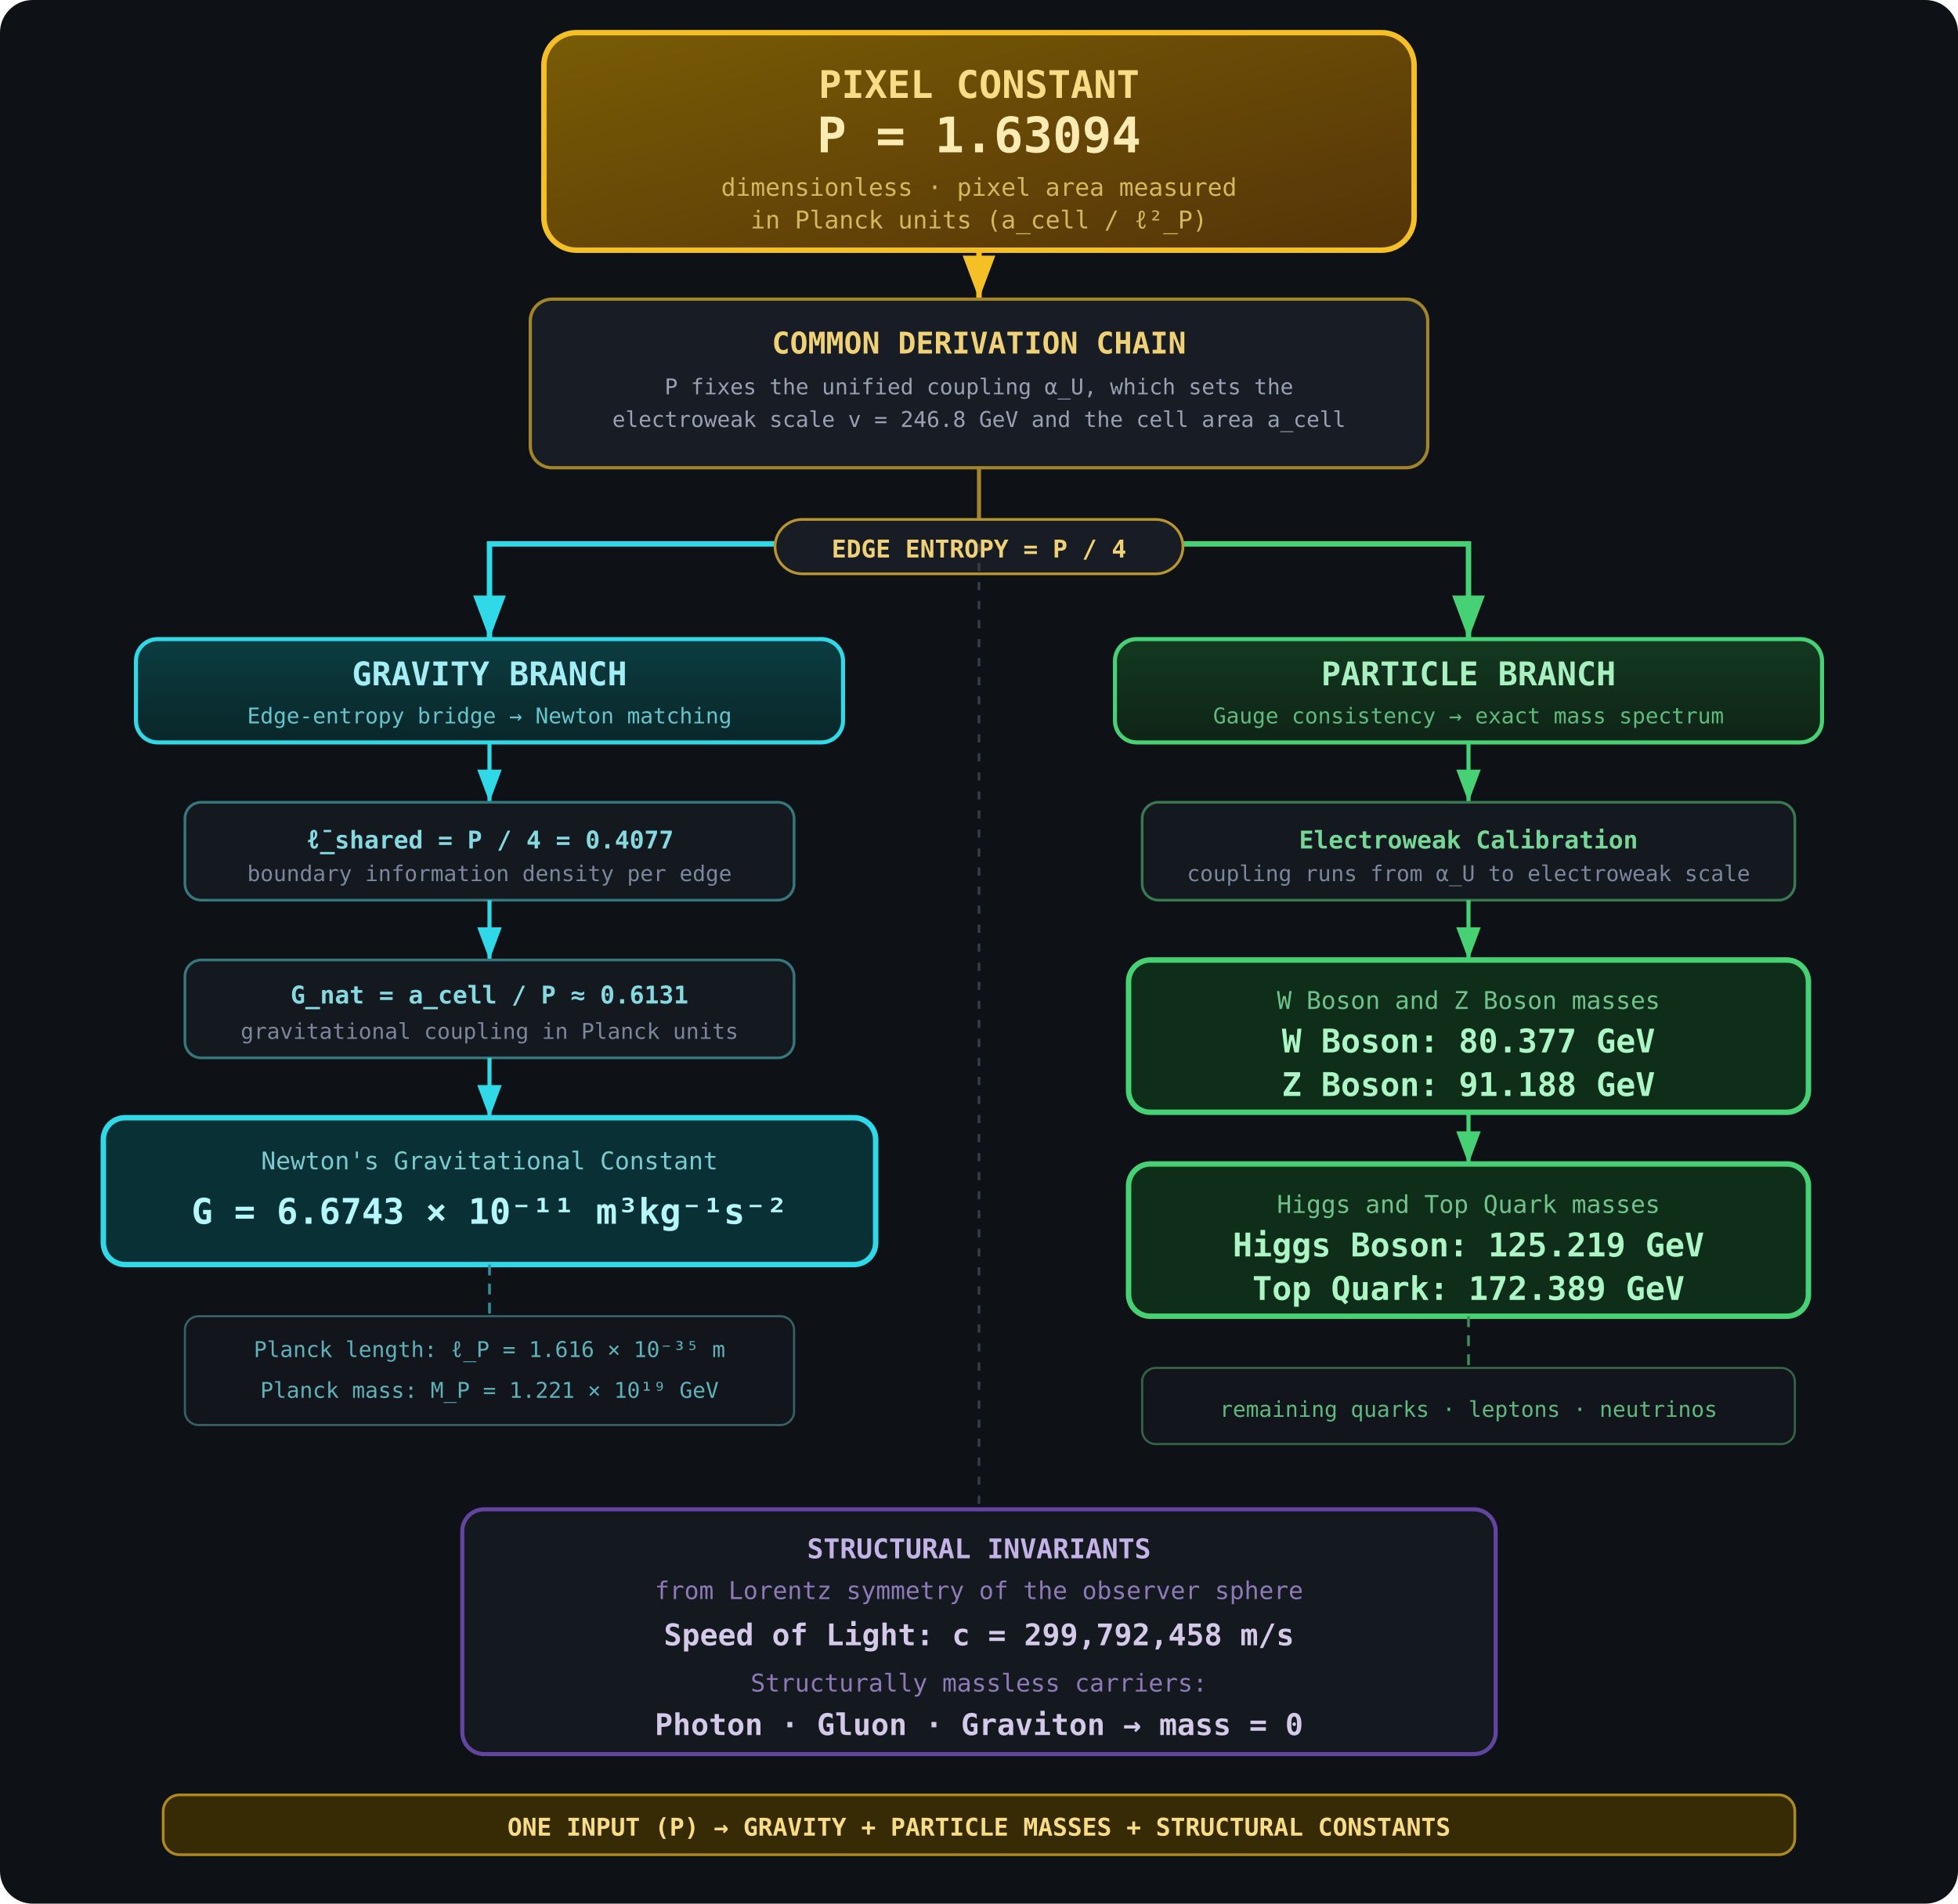
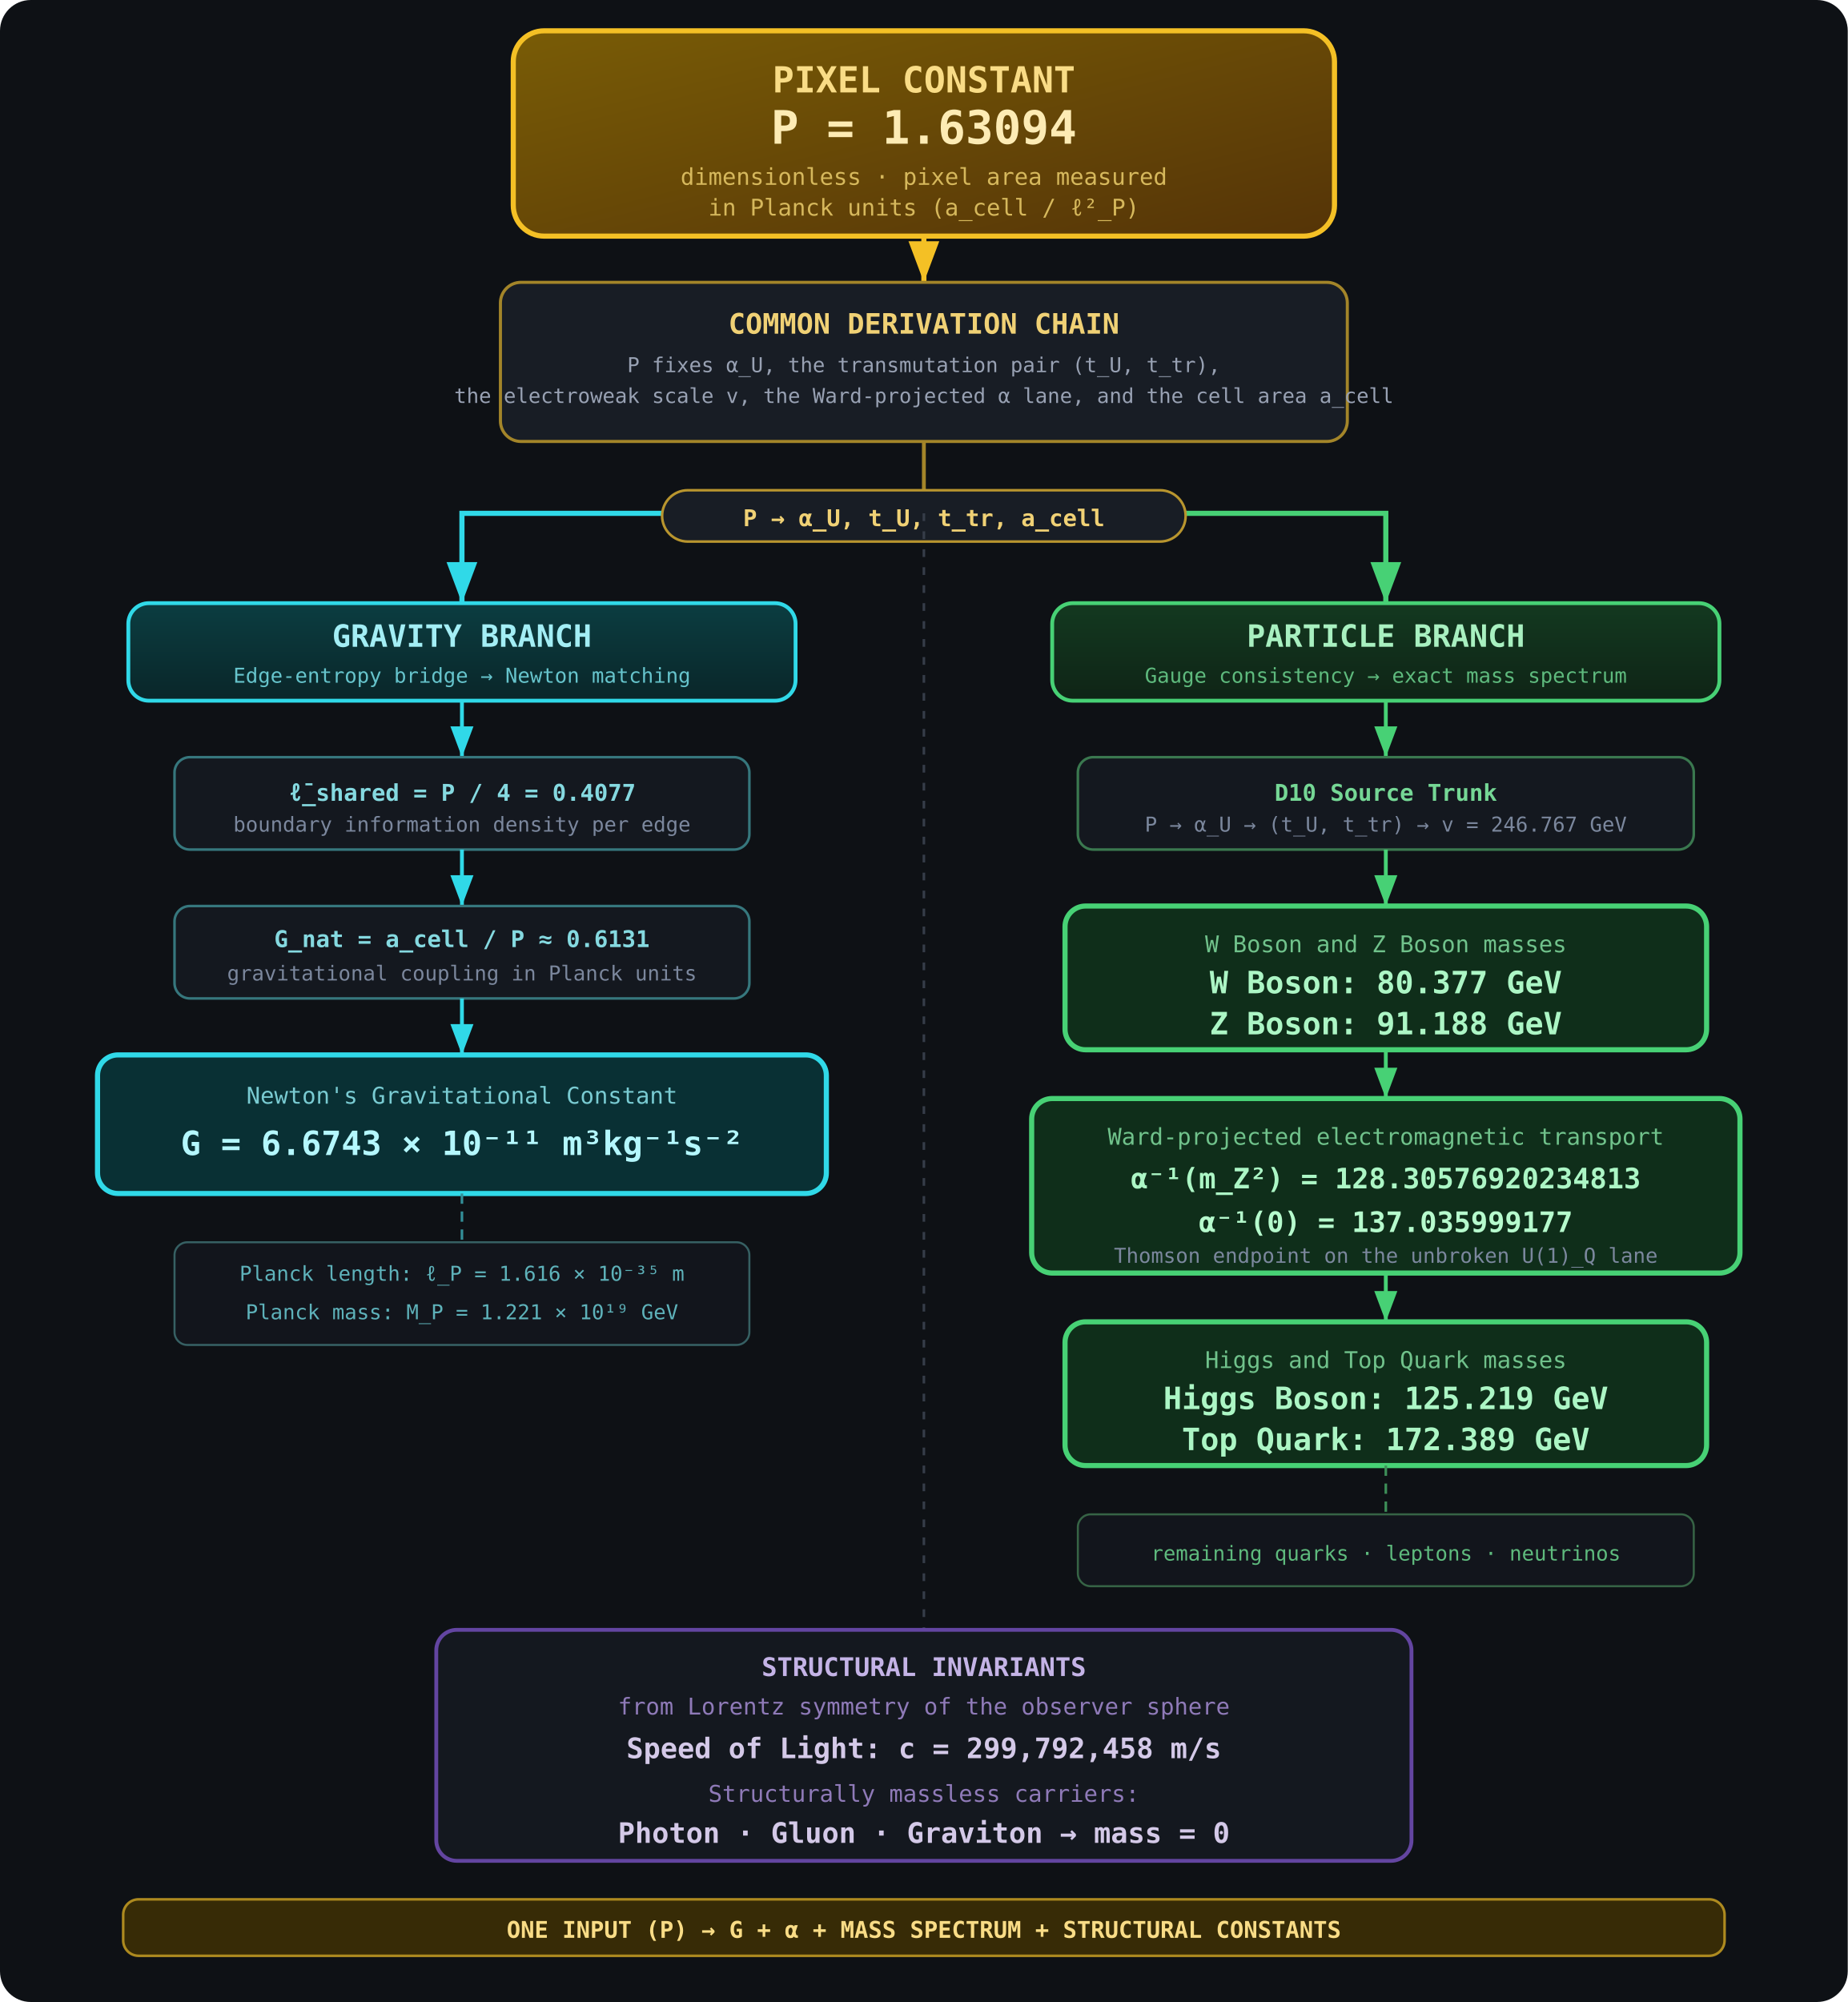
- <svg xmlns="http://www.w3.org/2000/svg" width="720" height="700" viewBox="0 0 720 700" role="img" aria-labelledby="title desc">
+ <svg xmlns="http://www.w3.org/2000/svg" width="720" height="780" viewBox="0 0 720 780" role="img" aria-labelledby="title desc">
  <defs>
    <marker id="uni-arrow" markerWidth="8" markerHeight="6" refX="8" refY="3" orient="auto">
      <path d="M0,0 L8,3 L0,6" fill="hsl(45,90%,55%)" />
    </marker>
    <marker id="uni-arrow-cyan" markerWidth="8" markerHeight="6" refX="8" refY="3" orient="auto">
      <path d="M0,0 L8,3 L0,6" fill="hsl(185,80%,55%)" />
    </marker>
    <marker id="uni-arrow-green" markerWidth="8" markerHeight="6" refX="8" refY="3" orient="auto">
      <path d="M0,0 L8,3 L0,6" fill="hsl(140,60%,55%)" />
    </marker>
    <linearGradient id="uni-root-grad" x1="0" y1="0" x2="1" y2="1">
      <stop offset="0%" stop-color="hsl(45,90%,25%)" />
      <stop offset="100%" stop-color="hsl(35,85%,18%)" />
    </linearGradient>
    <linearGradient id="uni-gravity-grad" x1="0" y1="0" x2="0" y2="1">
      <stop offset="0%" stop-color="hsl(185,70%,15%)" />
      <stop offset="100%" stop-color="hsl(185,60%,10%)" />
    </linearGradient>
    <linearGradient id="uni-particle-grad" x1="0" y1="0" x2="0" y2="1">
      <stop offset="0%" stop-color="hsl(140,50%,15%)" />
      <stop offset="100%" stop-color="hsl(140,40%,10%)" />
    </linearGradient>
  </defs>
-   <rect width="720" height="700" rx="12" fill="hsl(220,20%,7%)" />
+   <rect width="720" height="780" rx="12" fill="hsl(220,20%,7%)" />
  <rect x="200" y="12" width="320" height="80" rx="12" fill="url(#uni-root-grad)" stroke="hsl(45,90%,55%)" stroke-width="2" />
  <text x="360" y="36" text-anchor="middle" font-family="monospace" font-size="14" font-weight="bold" fill="hsl(45,90%,75%)">PIXEL CONSTANT</text>
  <text x="360" y="56" text-anchor="middle" font-family="monospace" font-size="18" font-weight="bold" fill="hsl(45,95%,85%)">P = 1.63094</text>
  <text x="360" y="72" text-anchor="middle" font-family="monospace" font-size="9" fill="hsl(45,60%,60%)">dimensionless · pixel area measured</text>
  <text x="360" y="84" text-anchor="middle" font-family="monospace" font-size="9" fill="hsl(45,60%,60%)">in Planck units (a_cell / ℓ²_P)</text>
  <line x1="360" y1="92" x2="360" y2="110" stroke="hsl(45,90%,55%)" stroke-width="2" marker-end="url(#uni-arrow)" />
  <rect x="195" y="110" width="330" height="62" rx="8" fill="hsl(220,20%,12%)" stroke="hsl(45,60%,40%)" stroke-width="1.2" />
  <text x="360" y="130" text-anchor="middle" font-family="monospace" font-size="11" font-weight="bold" fill="hsl(45,80%,70%)">COMMON DERIVATION CHAIN</text>
-   <text x="360" y="145" text-anchor="middle" font-family="monospace" font-size="8" fill="hsl(220,15%,65%)">P fixes the unified coupling α_U, which sets the</text>
-   <text x="360" y="157" text-anchor="middle" font-family="monospace" font-size="8" fill="hsl(220,15%,65%)">electroweak scale v = 246.8 GeV and the cell area a_cell</text>
+   <text x="360" y="145" text-anchor="middle" font-family="monospace" font-size="8" fill="hsl(220,15%,65%)">P fixes α_U, the transmutation pair (t_U, t_tr),</text>
+   <text x="360" y="157" text-anchor="middle" font-family="monospace" font-size="8" fill="hsl(220,15%,65%)">the electroweak scale v, the Ward-projected α lane, and the cell area a_cell</text>
  <line x1="360" y1="172" x2="360" y2="200" stroke="hsl(45,60%,40%)" stroke-width="1.5" />
  <path d="M360,200 L180,200 L180,235" stroke="hsl(185,80%,55%)" stroke-width="2" fill="none" marker-end="url(#uni-arrow-cyan)" />
  <path d="M360,200 L540,200 L540,235" stroke="hsl(140,60%,55%)" stroke-width="2" fill="none" marker-end="url(#uni-arrow-green)" />
-   <rect x="285" y="191" width="150" height="20" rx="10" fill="hsl(220,20%,12%)" stroke="hsl(45,60%,45%)" stroke-width="1" />
-   <text x="360" y="205" text-anchor="middle" font-family="monospace" font-size="9" font-weight="bold" fill="hsl(45,80%,70%)">EDGE ENTROPY = P / 4</text>
+   <rect x="258" y="191" width="204" height="20" rx="10" fill="hsl(220,20%,12%)" stroke="hsl(45,60%,45%)" stroke-width="1" />
+   <text x="360" y="205" text-anchor="middle" font-family="monospace" font-size="9" font-weight="bold" fill="hsl(45,80%,70%)">P → α_U, t_U, t_tr, a_cell</text>
  <rect x="50" y="235" width="260" height="38" rx="8" fill="url(#uni-gravity-grad)" stroke="hsl(185,80%,55%)" stroke-width="1.5" />
  <text x="180" y="252" text-anchor="middle" font-family="monospace" font-size="12" font-weight="bold" fill="hsl(185,80%,80%)">GRAVITY BRANCH</text>
  <text x="180" y="266" text-anchor="middle" font-family="monospace" font-size="8" fill="hsl(185,50%,60%)">Edge-entropy bridge → Newton matching</text>
  <line x1="180" y1="273" x2="180" y2="295" stroke="hsl(185,80%,55%)" stroke-width="1.5" marker-end="url(#uni-arrow-cyan)" />
  <rect x="68" y="295" width="224" height="36" rx="6" fill="hsl(220,20%,10%)" stroke="hsl(185,40%,35%)" stroke-width="1" />
  <text x="180" y="312" text-anchor="middle" font-family="monospace" font-size="9" font-weight="bold" fill="hsl(185,60%,70%)">ℓ̄_shared = P / 4 = 0.4077</text>
  <text x="180" y="324" text-anchor="middle" font-family="monospace" font-size="8" fill="hsl(220,15%,55%)">boundary information density per edge</text>
  <line x1="180" y1="331" x2="180" y2="353" stroke="hsl(185,80%,55%)" stroke-width="1.5" marker-end="url(#uni-arrow-cyan)" />
  <rect x="68" y="353" width="224" height="36" rx="6" fill="hsl(220,20%,10%)" stroke="hsl(185,40%,35%)" stroke-width="1" />
  <text x="180" y="369" text-anchor="middle" font-family="monospace" font-size="9" font-weight="bold" fill="hsl(185,60%,70%)">G_nat = a_cell / P ≈ 0.6131</text>
  <text x="180" y="382" text-anchor="middle" font-family="monospace" font-size="8" fill="hsl(220,15%,55%)">gravitational coupling in Planck units</text>
  <line x1="180" y1="389" x2="180" y2="411" stroke="hsl(185,80%,55%)" stroke-width="1.5" marker-end="url(#uni-arrow-cyan)" />
  <rect x="38" y="411" width="284" height="54" rx="8" fill="hsl(185,70%,12%)" stroke="hsl(185,80%,55%)" stroke-width="2" />
  <text x="180" y="430" text-anchor="middle" font-family="monospace" font-size="9" fill="hsl(185,50%,65%)">Newton's Gravitational Constant</text>
  <text x="180" y="450" text-anchor="middle" font-family="monospace" font-size="13" font-weight="bold" fill="hsl(185,95%,85%)">G = 6.6743 × 10⁻¹¹ m³kg⁻¹s⁻²</text>
  <line x1="180" y1="465" x2="180" y2="484" stroke="hsl(185,50%,40%)" stroke-width="1" stroke-dasharray="4,3" />
  <rect x="68" y="484" width="224" height="40" rx="5" fill="hsl(220,20%,9%)" stroke="hsl(185,30%,30%)" stroke-width="0.8" />
  <text x="180" y="499" text-anchor="middle" font-family="monospace" font-size="8" fill="hsl(185,40%,55%)">Planck length: ℓ_P = 1.616 × 10⁻³⁵ m</text>
  <text x="180" y="514" text-anchor="middle" font-family="monospace" font-size="8" fill="hsl(185,40%,55%)">Planck mass: M_P = 1.221 × 10¹⁹ GeV</text>
  <rect x="410" y="235" width="260" height="38" rx="8" fill="url(#uni-particle-grad)" stroke="hsl(140,60%,55%)" stroke-width="1.5" />
  <text x="540" y="252" text-anchor="middle" font-family="monospace" font-size="12" font-weight="bold" fill="hsl(140,70%,80%)">PARTICLE BRANCH</text>
  <text x="540" y="266" text-anchor="middle" font-family="monospace" font-size="8" fill="hsl(140,40%,55%)">Gauge consistency → exact mass spectrum</text>
  <line x1="540" y1="273" x2="540" y2="295" stroke="hsl(140,60%,55%)" stroke-width="1.5" marker-end="url(#uni-arrow-green)" />
  <rect x="420" y="295" width="240" height="36" rx="6" fill="hsl(220,20%,10%)" stroke="hsl(140,35%,35%)" stroke-width="1" />
-   <text x="540" y="312" text-anchor="middle" font-family="monospace" font-size="9" font-weight="bold" fill="hsl(140,55%,65%)">Electroweak Calibration</text>
-   <text x="540" y="324" text-anchor="middle" font-family="monospace" font-size="8" fill="hsl(220,15%,55%)">coupling runs from α_U to electroweak scale</text>
+   <text x="540" y="312" text-anchor="middle" font-family="monospace" font-size="9" font-weight="bold" fill="hsl(140,55%,65%)">D10 Source Trunk</text>
+   <text x="540" y="324" text-anchor="middle" font-family="monospace" font-size="8" fill="hsl(220,15%,55%)">P → α_U → (t_U, t_tr) → v = 246.767 GeV</text>
  <line x1="540" y1="331" x2="540" y2="353" stroke="hsl(140,60%,55%)" stroke-width="1.5" marker-end="url(#uni-arrow-green)" />
  <rect x="415" y="353" width="250" height="56" rx="8" fill="hsl(140,50%,12%)" stroke="hsl(140,60%,55%)" stroke-width="2" />
  <text x="540" y="371" text-anchor="middle" font-family="monospace" font-size="9" fill="hsl(140,40%,60%)">W Boson and Z Boson masses</text>
  <text x="540" y="387" text-anchor="middle" font-family="monospace" font-size="12" font-weight="bold" fill="hsl(140,80%,82%)">W Boson: 80.377 GeV</text>
  <text x="540" y="403" text-anchor="middle" font-family="monospace" font-size="12" font-weight="bold" fill="hsl(140,80%,82%)">Z Boson: 91.188 GeV</text>
  <line x1="540" y1="409" x2="540" y2="428" stroke="hsl(140,60%,55%)" stroke-width="1.5" marker-end="url(#uni-arrow-green)" />
-   <rect x="415" y="428" width="250" height="56" rx="8" fill="hsl(140,50%,12%)" stroke="hsl(140,60%,55%)" stroke-width="2" />
-   <text x="540" y="446" text-anchor="middle" font-family="monospace" font-size="9" fill="hsl(140,40%,60%)">Higgs and Top Quark masses</text>
-   <text x="540" y="462" text-anchor="middle" font-family="monospace" font-size="12" font-weight="bold" fill="hsl(140,80%,82%)">Higgs Boson: 125.219 GeV</text>
-   <text x="540" y="478" text-anchor="middle" font-family="monospace" font-size="12" font-weight="bold" fill="hsl(140,80%,82%)">Top Quark: 172.389 GeV</text>
-   <line x1="540" y1="484" x2="540" y2="503" stroke="hsl(140,40%,40%)" stroke-width="1" stroke-dasharray="4,3" />
-   <rect x="420" y="503" width="240" height="28" rx="5" fill="hsl(220,20%,9%)" stroke="hsl(140,30%,30%)" stroke-width="0.8" />
-   <text x="540" y="521" text-anchor="middle" font-family="monospace" font-size="8" fill="hsl(140,40%,55%)">remaining quarks · leptons · neutrinos</text>
-   <line x1="360" y1="200" x2="360" y2="555" stroke="hsl(220,15%,25%)" stroke-width="1" stroke-dasharray="3,4" />
-   <rect x="170" y="555" width="380" height="90" rx="8" fill="hsl(220,20%,10%)" stroke="hsl(260,40%,45%)" stroke-width="1.5" />
-   <text x="360" y="573" text-anchor="middle" font-family="monospace" font-size="10" font-weight="bold" fill="hsl(260,50%,80%)">STRUCTURAL INVARIANTS</text>
-   <text x="360" y="588" text-anchor="middle" font-family="monospace" font-size="9" fill="hsl(260,30%,60%)">from Lorentz symmetry of the observer sphere</text>
-   <text x="360" y="605" text-anchor="middle" font-family="monospace" font-size="11" font-weight="bold" fill="hsl(260,40%,85%)">Speed of Light: c = 299,792,458 m/s</text>
-   <text x="360" y="622" text-anchor="middle" font-family="monospace" font-size="9" fill="hsl(260,30%,60%)">Structurally massless carriers:</text>
-   <text x="360" y="638" text-anchor="middle" font-family="monospace" font-size="11" font-weight="bold" fill="hsl(260,40%,85%)">Photon · Gluon · Graviton → mass = 0</text>
-   <rect x="60" y="660" width="600" height="22" rx="6" fill="hsl(45,80%,12%)" stroke="hsl(45,70%,40%)" stroke-width="1" />
-   <text x="360" y="675" text-anchor="middle" font-family="monospace" font-size="9" font-weight="bold" fill="hsl(45,90%,75%)">ONE INPUT (P) → GRAVITY + PARTICLE MASSES + STRUCTURAL CONSTANTS</text>
+   <rect x="402" y="428" width="276" height="68" rx="8" fill="hsl(140,50%,12%)" stroke="hsl(140,60%,55%)" stroke-width="2" />
+   <text x="540" y="446" text-anchor="middle" font-family="monospace" font-size="9" fill="hsl(140,40%,60%)">Ward-projected electromagnetic transport</text>
+   <text x="540" y="463" text-anchor="middle" font-family="monospace" font-size="11" font-weight="bold" fill="hsl(140,80%,82%)">α⁻¹(m_Z²) = 128.30576920234813</text>
+   <text x="540" y="480" text-anchor="middle" font-family="monospace" font-size="11" font-weight="bold" fill="hsl(140,90%,85%)">α⁻¹(0) = 137.035999177</text>
+   <text x="540" y="492" text-anchor="middle" font-family="monospace" font-size="8" fill="hsl(220,15%,55%)">Thomson endpoint on the unbroken U(1)_Q lane</text>
+   <line x1="540" y1="496" x2="540" y2="515" stroke="hsl(140,60%,55%)" stroke-width="1.5" marker-end="url(#uni-arrow-green)" />
+   <rect x="415" y="515" width="250" height="56" rx="8" fill="hsl(140,50%,12%)" stroke="hsl(140,60%,55%)" stroke-width="2" />
+   <text x="540" y="533" text-anchor="middle" font-family="monospace" font-size="9" fill="hsl(140,40%,60%)">Higgs and Top Quark masses</text>
+   <text x="540" y="549" text-anchor="middle" font-family="monospace" font-size="12" font-weight="bold" fill="hsl(140,80%,82%)">Higgs Boson: 125.219 GeV</text>
+   <text x="540" y="565" text-anchor="middle" font-family="monospace" font-size="12" font-weight="bold" fill="hsl(140,80%,82%)">Top Quark: 172.389 GeV</text>
+   <line x1="540" y1="571" x2="540" y2="590" stroke="hsl(140,40%,40%)" stroke-width="1" stroke-dasharray="4,3" />
+   <rect x="420" y="590" width="240" height="28" rx="5" fill="hsl(220,20%,9%)" stroke="hsl(140,30%,30%)" stroke-width="0.8" />
+   <text x="540" y="608" text-anchor="middle" font-family="monospace" font-size="8" fill="hsl(140,40%,55%)">remaining quarks · leptons · neutrinos</text>
+   <line x1="360" y1="200" x2="360" y2="635" stroke="hsl(220,15%,25%)" stroke-width="1" stroke-dasharray="3,4" />
+   <rect x="170" y="635" width="380" height="90" rx="8" fill="hsl(220,20%,10%)" stroke="hsl(260,40%,45%)" stroke-width="1.5" />
+   <text x="360" y="653" text-anchor="middle" font-family="monospace" font-size="10" font-weight="bold" fill="hsl(260,50%,80%)">STRUCTURAL INVARIANTS</text>
+   <text x="360" y="668" text-anchor="middle" font-family="monospace" font-size="9" fill="hsl(260,30%,60%)">from Lorentz symmetry of the observer sphere</text>
+   <text x="360" y="685" text-anchor="middle" font-family="monospace" font-size="11" font-weight="bold" fill="hsl(260,40%,85%)">Speed of Light: c = 299,792,458 m/s</text>
+   <text x="360" y="702" text-anchor="middle" font-family="monospace" font-size="9" fill="hsl(260,30%,60%)">Structurally massless carriers:</text>
+   <text x="360" y="718" text-anchor="middle" font-family="monospace" font-size="11" font-weight="bold" fill="hsl(260,40%,85%)">Photon · Gluon · Graviton → mass = 0</text>
+   <rect x="48" y="740" width="624" height="22" rx="6" fill="hsl(45,80%,12%)" stroke="hsl(45,70%,40%)" stroke-width="1" />
+   <text x="360" y="755" text-anchor="middle" font-family="monospace" font-size="9" font-weight="bold" fill="hsl(45,90%,75%)">ONE INPUT (P) → G + α + MASS SPECTRUM + STRUCTURAL CONSTANTS</text>
</svg>
